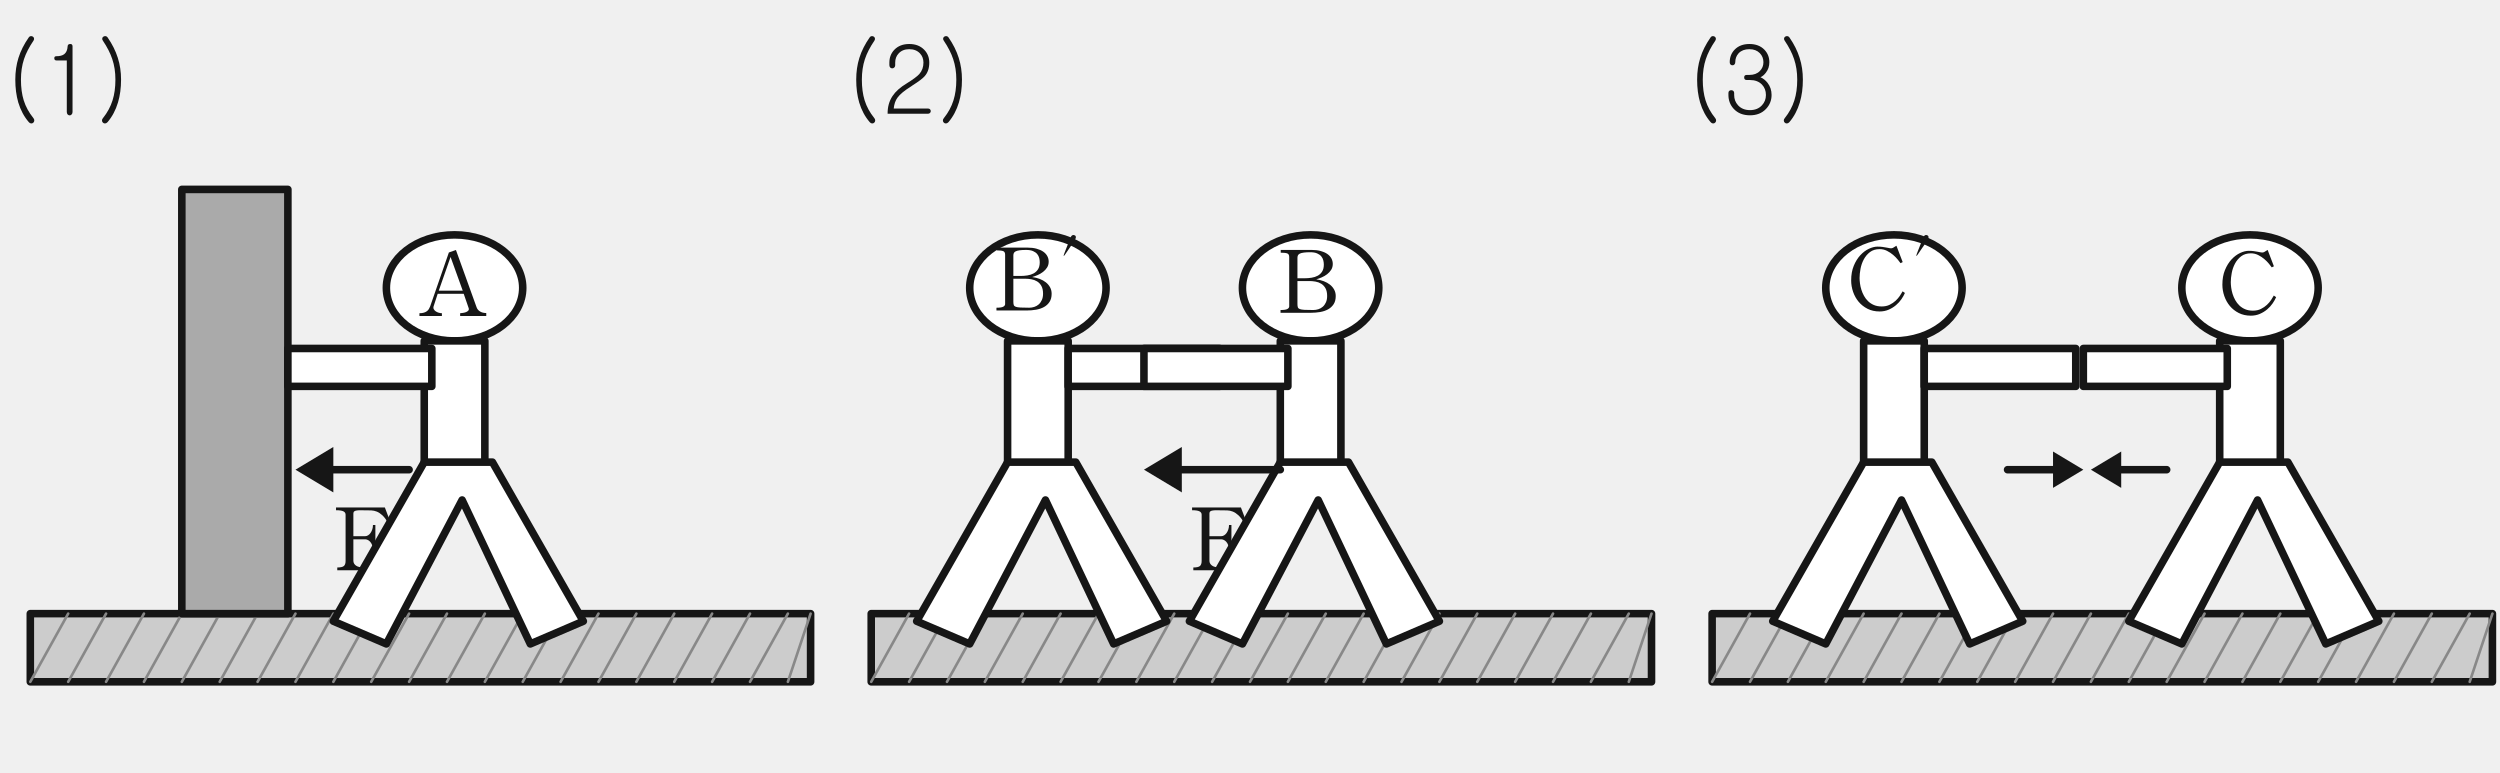
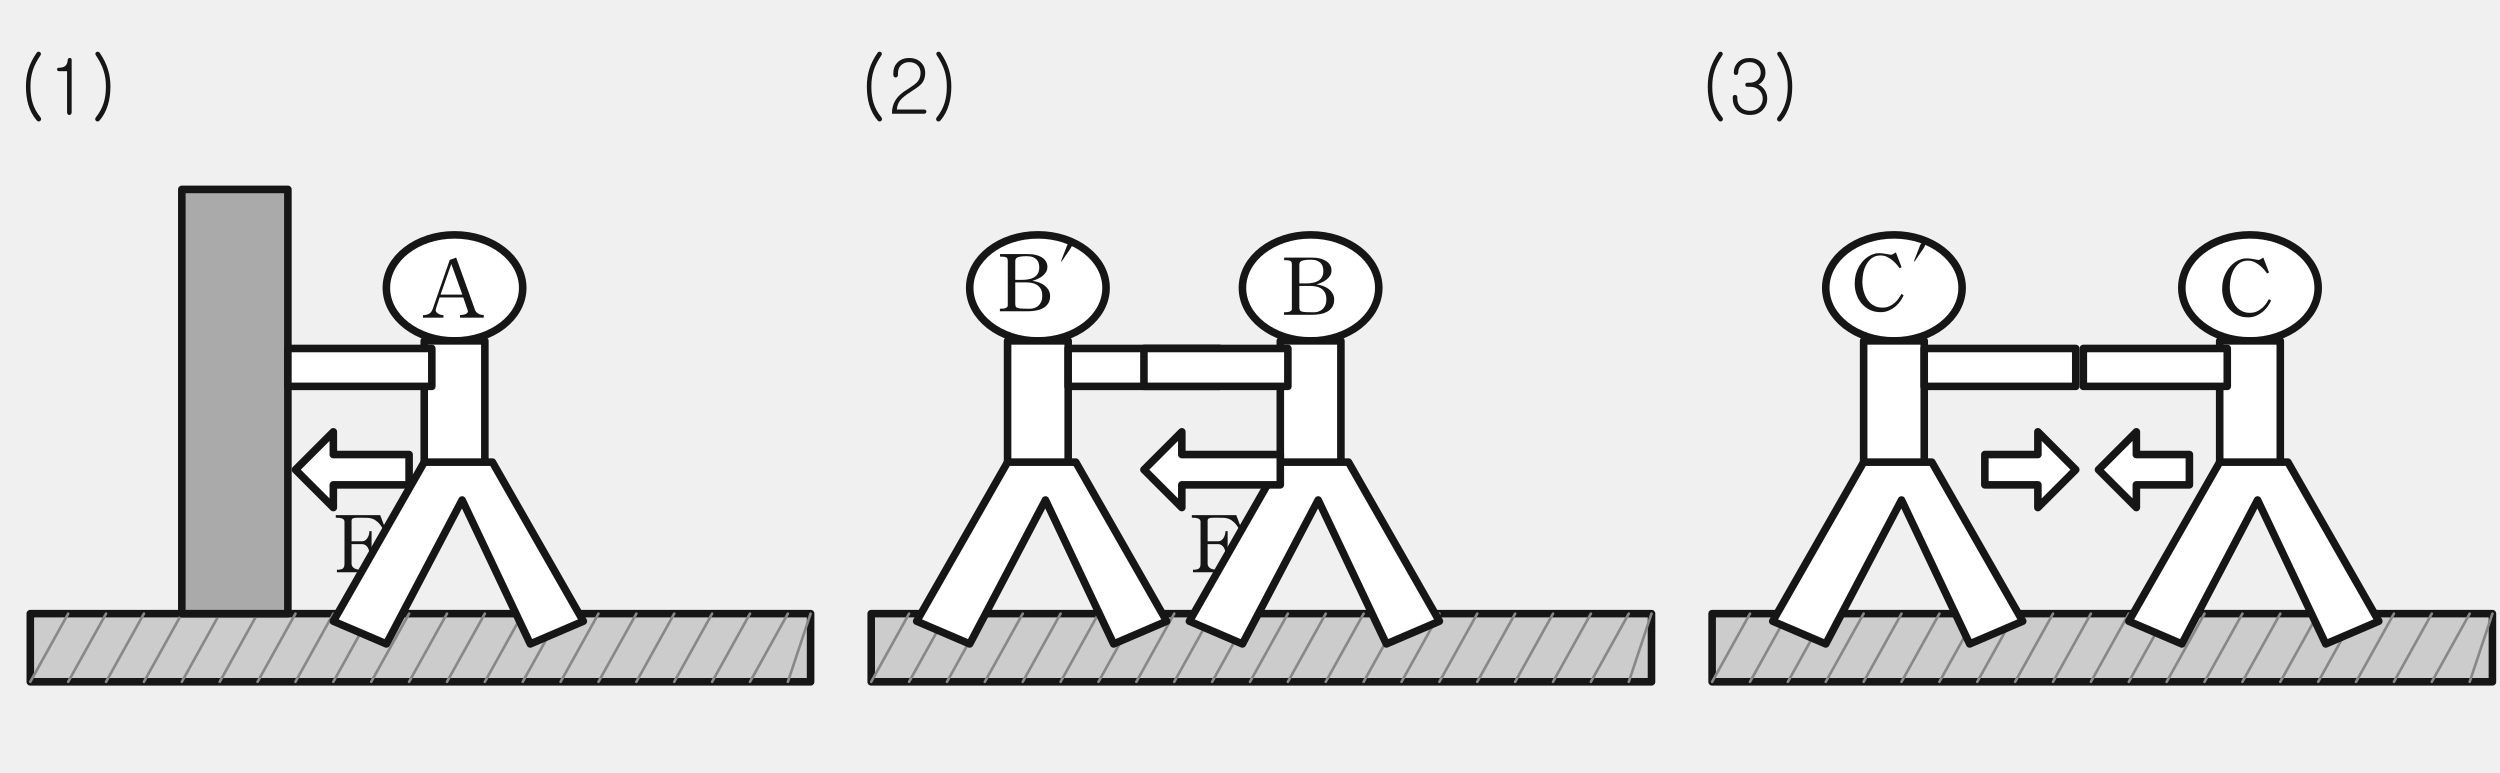
<svg xmlns="http://www.w3.org/2000/svg" width="232.0pt" height="71.709pt" viewBox="0 0 330 102">
  <g stroke-linecap="round" stroke-linejoin="round">
    <rect x="4" y="81" width="103" height="9" fill="#ccc" stroke="#161616" stroke-width="1" />
    <line x1="4" y1="90" x2="9" y2="81" stroke="#888" stroke-width="0.35" />
    <line x1="9" y1="90" x2="14" y2="81" stroke="#888" stroke-width="0.35" />
    <line x1="14" y1="90" x2="19" y2="81" stroke="#888" stroke-width="0.35" />
    <line x1="19" y1="90" x2="24" y2="81" stroke="#888" stroke-width="0.35" />
    <line x1="24" y1="90" x2="29" y2="81" stroke="#888" stroke-width="0.35" />
    <line x1="29" y1="90" x2="34" y2="81" stroke="#888" stroke-width="0.35" />
    <line x1="34" y1="90" x2="39" y2="81" stroke="#888" stroke-width="0.35" />
    <line x1="39" y1="90" x2="44" y2="81" stroke="#888" stroke-width="0.35" />
    <line x1="44" y1="90" x2="49" y2="81" stroke="#888" stroke-width="0.35" />
    <line x1="49" y1="90" x2="54" y2="81" stroke="#888" stroke-width="0.35" />
    <line x1="54" y1="90" x2="59" y2="81" stroke="#888" stroke-width="0.35" />
    <line x1="59" y1="90" x2="64" y2="81" stroke="#888" stroke-width="0.35" />
    <line x1="64" y1="90" x2="69" y2="81" stroke="#888" stroke-width="0.35" />
    <line x1="69" y1="90" x2="74" y2="81" stroke="#888" stroke-width="0.35" />
    <line x1="74" y1="90" x2="79" y2="81" stroke="#888" stroke-width="0.35" />
    <line x1="79" y1="90" x2="84" y2="81" stroke="#888" stroke-width="0.35" />
    <line x1="84" y1="90" x2="89" y2="81" stroke="#888" stroke-width="0.35" />
    <line x1="89" y1="90" x2="94" y2="81" stroke="#888" stroke-width="0.35" />
    <line x1="94" y1="90" x2="99" y2="81" stroke="#888" stroke-width="0.35" />
    <line x1="99" y1="90" x2="104" y2="81" stroke="#888" stroke-width="0.35" />
    <line x1="104" y1="90" x2="107" y2="81" stroke="#888" stroke-width="0.35" />
    <rect x="115" y="81" width="103" height="9" fill="#ccc" stroke="#161616" stroke-width="1" />
    <line x1="115" y1="90" x2="120" y2="81" stroke="#888" stroke-width="0.35" />
    <line x1="120" y1="90" x2="125" y2="81" stroke="#888" stroke-width="0.35" />
    <line x1="125" y1="90" x2="130" y2="81" stroke="#888" stroke-width="0.35" />
    <line x1="130" y1="90" x2="135" y2="81" stroke="#888" stroke-width="0.35" />
    <line x1="135" y1="90" x2="140" y2="81" stroke="#888" stroke-width="0.35" />
    <line x1="140" y1="90" x2="145" y2="81" stroke="#888" stroke-width="0.35" />
    <line x1="145" y1="90" x2="150" y2="81" stroke="#888" stroke-width="0.35" />
    <line x1="150" y1="90" x2="155" y2="81" stroke="#888" stroke-width="0.35" />
    <line x1="155" y1="90" x2="160" y2="81" stroke="#888" stroke-width="0.35" />
    <line x1="160" y1="90" x2="165" y2="81" stroke="#888" stroke-width="0.35" />
    <line x1="165" y1="90" x2="170" y2="81" stroke="#888" stroke-width="0.35" />
    <line x1="170" y1="90" x2="175" y2="81" stroke="#888" stroke-width="0.35" />
    <line x1="175" y1="90" x2="180" y2="81" stroke="#888" stroke-width="0.35" />
    <line x1="180" y1="90" x2="185" y2="81" stroke="#888" stroke-width="0.35" />
    <line x1="185" y1="90" x2="190" y2="81" stroke="#888" stroke-width="0.35" />
    <line x1="190" y1="90" x2="195" y2="81" stroke="#888" stroke-width="0.35" />
    <line x1="195" y1="90" x2="200" y2="81" stroke="#888" stroke-width="0.35" />
    <line x1="200" y1="90" x2="205" y2="81" stroke="#888" stroke-width="0.35" />
    <line x1="205" y1="90" x2="210" y2="81" stroke="#888" stroke-width="0.35" />
    <line x1="210" y1="90" x2="215" y2="81" stroke="#888" stroke-width="0.35" />
    <line x1="215" y1="90" x2="218" y2="81" stroke="#888" stroke-width="0.35" />
    <rect x="226" y="81" width="103" height="9" fill="#ccc" stroke="#161616" stroke-width="1" />
    <line x1="226" y1="90" x2="231" y2="81" stroke="#888" stroke-width="0.35" />
    <line x1="231" y1="90" x2="236" y2="81" stroke="#888" stroke-width="0.35" />
    <line x1="236" y1="90" x2="241" y2="81" stroke="#888" stroke-width="0.35" />
    <line x1="241" y1="90" x2="246" y2="81" stroke="#888" stroke-width="0.35" />
    <line x1="246" y1="90" x2="251" y2="81" stroke="#888" stroke-width="0.35" />
    <line x1="251" y1="90" x2="256" y2="81" stroke="#888" stroke-width="0.35" />
    <line x1="256" y1="90" x2="261" y2="81" stroke="#888" stroke-width="0.35" />
    <line x1="261" y1="90" x2="266" y2="81" stroke="#888" stroke-width="0.35" />
    <line x1="266" y1="90" x2="271" y2="81" stroke="#888" stroke-width="0.35" />
    <line x1="271" y1="90" x2="276" y2="81" stroke="#888" stroke-width="0.35" />
    <line x1="276" y1="90" x2="281" y2="81" stroke="#888" stroke-width="0.35" />
    <line x1="281" y1="90" x2="286" y2="81" stroke="#888" stroke-width="0.35" />
    <line x1="286" y1="90" x2="291" y2="81" stroke="#888" stroke-width="0.35" />
    <line x1="291" y1="90" x2="296" y2="81" stroke="#888" stroke-width="0.35" />
    <line x1="296" y1="90" x2="301" y2="81" stroke="#888" stroke-width="0.35" />
    <line x1="301" y1="90" x2="306" y2="81" stroke="#888" stroke-width="0.35" />
    <line x1="306" y1="90" x2="311" y2="81" stroke="#888" stroke-width="0.35" />
    <line x1="311" y1="90" x2="316" y2="81" stroke="#888" stroke-width="0.35" />
    <line x1="316" y1="90" x2="321" y2="81" stroke="#888" stroke-width="0.35" />
    <line x1="321" y1="90" x2="326" y2="81" stroke="#888" stroke-width="0.35" />
    <line x1="326" y1="90" x2="329" y2="81" stroke="#888" stroke-width="0.35" />
-     <path d="M253 824Q176 714 141 602Q107 493 107 367Q107 232 139 121Q176 -3 253 -92Q264 -105 278 -106Q291 -107 301 -98Q311 -89 312 -76Q313 -61 303 -49Q230 41 198 143Q168 240 168 367Q168 489 201 589Q232 683 304 789Q312 802 309 814Q307 825 296 832Q286 838 274 837Q261 836 253 824Z" fill="#161616" transform="translate(0.7122,15) scale(0.0122239,-0.0122239)" />
-     <path d="M169 574H279V19Q279 2 288 -9Q297 -18 310 -19Q322 -19 331 -9Q341 1 341 18V727Q341 753 315 752Q289 751 288 727Q285 668 251 642Q222 620 166 620Q143 620 144 597Q145 574 169 574Z" fill="#161616" transform="translate(5.4062,15) scale(0.0122239,-0.0122239)" />
-     <path d="M131 824Q122 836 109 837Q97 838 87 832Q76 825 74 814Q71 802 80 789Q151 683 182 589Q216 489 216 367Q216 240 185 143Q153 41 81 -49Q70 -61 71 -76Q72 -89 82 -98Q92 -107 105 -106Q119 -105 131 -92Q207 -3 244 121Q277 232 277 367Q277 493 242 602Q207 714 131 824Z" fill="#161616" transform="translate(12.5938,15) scale(0.0122239,-0.0122239)" />
-     <path d="M253 824Q176 714 141 602Q107 493 107 367Q107 232 139 121Q176 -3 253 -92Q264 -105 278 -106Q291 -107 301 -98Q311 -89 312 -76Q313 -61 303 -49Q230 41 198 143Q168 240 168 367Q168 489 201 589Q232 683 304 789Q312 802 309 814Q307 825 296 832Q286 838 274 837Q261 836 253 824Z" fill="#161616" transform="translate(111.7122,15) scale(0.0122239,-0.0122239)" />
-     <path d="M296 752Q194 752 134 689Q81 633 81 551V525Q81 508 90 498Q99 489 112 489Q125 489 134 498Q144 507 144 522V551Q144 611 182 651Q224 696 296 696Q368 696 411 651Q449 611 449 551Q449 478 404 427Q369 389 269 327Q164 264 115 190Q61 109 62 -1H499Q512 -1 520 8Q528 16 528 27Q528 39 520 47Q512 55 499 55H128Q135 127 169 173Q208 227 314 293L334 307Q432 369 463 405Q512 461 512 551Q512 633 458 689Q397 752 296 752Z" fill="#161616" transform="translate(116.4062,15) scale(0.0122239,-0.0122239)" />
-     <path d="M131 824Q122 836 109 837Q97 838 87 832Q76 825 74 814Q71 802 80 789Q151 683 182 589Q216 489 216 367Q216 240 185 143Q153 41 81 -49Q70 -61 71 -76Q72 -89 82 -98Q92 -107 105 -106Q119 -105 131 -92Q207 -3 244 121Q277 232 277 367Q277 493 242 602Q207 714 131 824Z" fill="#161616" transform="translate(123.5938,15) scale(0.0122239,-0.0122239)" />
-     <path d="M253 824Q176 714 141 602Q107 493 107 367Q107 232 139 121Q176 -3 253 -92Q264 -105 278 -106Q291 -107 301 -98Q311 -89 312 -76Q313 -61 303 -49Q230 41 198 143Q168 240 168 367Q168 489 201 589Q232 683 304 789Q312 802 309 814Q307 825 296 832Q286 838 274 837Q261 836 253 824Z" fill="#161616" transform="translate(222.7122,15) scale(0.0122239,-0.0122239)" />
-     <path d="M288 752Q187 752 128 691Q75 636 75 555Q75 540 84 530Q92 522 105 522Q117 522 125 530Q135 540 135 555Q135 613 172 653Q214 696 287 696Q358 696 400 653Q439 613 439 555Q439 499 400 460Q359 418 287 418H259Q231 418 231 391Q231 363 259 363H294Q375 363 423 314Q466 269 466 201Q466 136 423 90Q375 38 294 38Q213 38 165 90Q123 136 123 201V223Q123 238 113 246Q104 253 92 253Q79 253 70 246Q61 238 61 223V202Q61 113 119 51Q183 -18 294 -18Q402 -18 467 51Q527 114 527 202Q527 276 484 332Q451 374 407 393Q439 407 466 443Q503 491 503 555Q503 635 449 691Q389 752 288 752Z" fill="#161616" transform="translate(227.4062,15) scale(0.0122239,-0.0122239)" />
-     <path d="M131 824Q122 836 109 837Q97 838 87 832Q76 825 74 814Q71 802 80 789Q151 683 182 589Q216 489 216 367Q216 240 185 143Q153 41 81 -49Q70 -61 71 -76Q72 -89 82 -98Q92 -107 105 -106Q119 -105 131 -92Q207 -3 244 121Q277 232 277 367Q277 493 242 602Q207 714 131 824Z" fill="#161616" transform="translate(234.5938,15) scale(0.0122239,-0.0122239)" />
+     <path d="M253 824Q176 714 141 602Q107 493 107 367Q107 232 139 121Q176 -3 253 -92Q264 -105 278 -106Q291 -107 301 -98Q311 -89 312 -76Q313 -61 303 -49Q230 41 198 143Q168 240 168 367Q168 489 201 589Q232 683 304 789Q312 802 309 814Q307 825 296 832Q286 838 274 837Q261 836 253 824Z" fill="#161616" transform="translate(2.3789,15) scale(0.0097656,-0.0097656)" />
+     <path d="M169 574H279V19Q279 2 288 -9Q297 -18 310 -19Q322 -19 331 -9Q341 1 341 18V727Q341 753 315 752Q289 751 288 727Q285 668 251 642Q222 620 166 620Q143 620 144 597Q145 574 169 574Z" fill="#161616" transform="translate(6.1289,15) scale(0.0097656,-0.0097656)" />
+     <path d="M131 824Q122 836 109 837Q97 838 87 832Q76 825 74 814Q71 802 80 789Q151 683 182 589Q216 489 216 367Q216 240 185 143Q153 41 81 -49Q70 -61 71 -76Q72 -89 82 -98Q92 -107 105 -106Q119 -105 131 -92Q207 -3 244 121Q277 232 277 367Q277 493 242 602Q207 714 131 824Z" fill="#161616" transform="translate(11.8711,15) scale(0.0097656,-0.0097656)" />
+     <path d="M253 824Q176 714 141 602Q107 493 107 367Q107 232 139 121Q176 -3 253 -92Q264 -105 278 -106Q291 -107 301 -98Q311 -89 312 -76Q313 -61 303 -49Q230 41 198 143Q168 240 168 367Q168 489 201 589Q232 683 304 789Q312 802 309 814Q307 825 296 832Q286 838 274 837Q261 836 253 824Z" fill="#161616" transform="translate(113.3789,15) scale(0.0097656,-0.0097656)" />
+     <path d="M296 752Q194 752 134 689Q81 633 81 551V525Q81 508 90 498Q99 489 112 489Q125 489 134 498Q144 507 144 522V551Q144 611 182 651Q224 696 296 696Q368 696 411 651Q449 611 449 551Q449 478 404 427Q369 389 269 327Q164 264 115 190Q61 109 62 -1H499Q512 -1 520 8Q528 16 528 27Q528 39 520 47Q512 55 499 55H128Q135 127 169 173Q208 227 314 293L334 307Q432 369 463 405Q512 461 512 551Q512 633 458 689Q397 752 296 752Z" fill="#161616" transform="translate(117.1289,15) scale(0.0097656,-0.0097656)" />
+     <path d="M131 824Q122 836 109 837Q97 838 87 832Q76 825 74 814Q71 802 80 789Q151 683 182 589Q216 489 216 367Q216 240 185 143Q153 41 81 -49Q70 -61 71 -76Q72 -89 82 -98Q92 -107 105 -106Q119 -105 131 -92Q207 -3 244 121Q277 232 277 367Q277 493 242 602Q207 714 131 824Z" fill="#161616" transform="translate(122.8711,15) scale(0.0097656,-0.0097656)" />
+     <path d="M253 824Q176 714 141 602Q107 493 107 367Q107 232 139 121Q176 -3 253 -92Q264 -105 278 -106Q291 -107 301 -98Q311 -89 312 -76Q313 -61 303 -49Q230 41 198 143Q168 240 168 367Q168 489 201 589Q232 683 304 789Q312 802 309 814Q307 825 296 832Q286 838 274 837Q261 836 253 824Z" fill="#161616" transform="translate(224.3789,15) scale(0.0097656,-0.0097656)" />
+     <path d="M288 752Q187 752 128 691Q75 636 75 555Q75 540 84 530Q92 522 105 522Q117 522 125 530Q135 540 135 555Q135 613 172 653Q214 696 287 696Q358 696 400 653Q439 613 439 555Q439 499 400 460Q359 418 287 418H259Q231 418 231 391Q231 363 259 363H294Q375 363 423 314Q466 269 466 201Q466 136 423 90Q375 38 294 38Q213 38 165 90Q123 136 123 201V223Q123 238 113 246Q104 253 92 253Q79 253 70 246Q61 238 61 223V202Q61 113 119 51Q183 -18 294 -18Q402 -18 467 51Q527 114 527 202Q527 276 484 332Q451 374 407 393Q439 407 466 443Q503 491 503 555Q503 635 449 691Q389 752 288 752Z" fill="#161616" transform="translate(228.1289,15) scale(0.0097656,-0.0097656)" />
+     <path d="M131 824Q122 836 109 837Q97 838 87 832Q76 825 74 814Q71 802 80 789Q151 683 182 589Q216 489 216 367Q216 240 185 143Q153 41 81 -49Q70 -61 71 -76Q72 -89 82 -98Q92 -107 105 -106Q119 -105 131 -92Q207 -3 244 121Q277 232 277 367Q277 493 242 602Q207 714 131 824Z" fill="#161616" transform="translate(233.8711,15) scale(0.0097656,-0.0097656)" />
    <rect x="24" y="25" width="14" height="56" fill="#aaa" stroke="#161616" stroke-width="1" />
    <ellipse cx="60" cy="38" rx="9" ry="7" fill="white" stroke="#161616" stroke-width="1" />
-     <path d="M778 2H486V33Q498 34 516.5 36.5Q535 39 551.0 45.0Q567 51 577.0 62.0Q587 73 581 91L526 250H235L191 115Q183 94 191.0 78.5Q199 63 214.5 53.0Q230 43 248.5 38.0Q267 33 282 33V2H31V33Q61 33 81.5 39.5Q102 46 115.5 56.5Q129 67 137.0 81.0Q145 95 151 110L360 712L439 740L670 99Q680 70 708.5 52.5Q737 35 778 35ZM515 285 379 662 247 285Z" fill="#161616" transform="translate(55,41.7344) scale(0.0118071,-0.0118071)" />
+     <path d="M778 2H486V33Q498 34 516.5 36.5Q535 39 551.0 45.0Q567 51 577.0 62.0Q587 73 581 91L526 250H235L191 115Q183 94 191.0 78.5Q199 63 214.5 53.0Q230 43 248.5 38.0Q267 33 282 33V2H31V33Q61 33 81.5 39.5Q102 46 115.5 56.5Q129 67 137.0 81.0Q145 95 151 110L360 712L439 740L670 99Q680 70 708.5 52.5Q737 35 778 35ZM515 285 379 662 247 285Z" fill="#161616" transform="translate(55.5,41.9531) scale(0.0107422,-0.0107422)" />
    <rect x="56" y="45" width="8" height="18" fill="white" stroke="#161616" stroke-width="1" />
    <path d="M 56,61 L 44,82 L 51,85 L 61,66 L 70,85 L 77,82 L 65,61 Z" stroke="#161616" stroke-width="1" fill="white" />
    <rect x="38" y="46" width="19" height="5" fill="white" stroke="#161616" stroke-width="1" />
-     <line x1="54" y1="62" x2="42.25" y2="62.0" stroke="#161616" stroke-width="1" />
-     <path d="M 39,62 L 44.0,65.0 L 44.0,59.0 Z" stroke="#161616" stroke-width="0" fill="#161616" />
-     <path d="M637 543 613 531Q579 588 547.5 617.0Q516 646 485.0 658.0Q454 670 424.5 671.0Q395 672 366 672Q334 672 308.0 672.5Q282 673 263.0 670.5Q244 668 234.0 660.5Q224 653 224 636V383H357Q373 383 388.5 392.5Q404 402 416.0 419.0Q428 436 435.5 459.0Q443 482 443 508H470V224H443Q443 260 433.5 284.0Q424 308 410.5 322.0Q397 336 382.0 342.0Q367 348 357 348H224V108Q224 76 252.5 54.5Q281 33 345 33V2H44V33Q100 33 118.5 50.0Q137 67 137 106V623Q137 649 112.0 661.0Q87 673 30 673V704H576Z" fill="#161616" transform="translate(44,75.2969) scale(0.0118071,-0.0118071)" />
+     <path d="M 54,60 L 44,60 L 44,57 L 39,62 L 44,67 L 44,64 L 54,64 Z" stroke="#161616" stroke-width="1" fill="white" />
+     <path d="M637 543 613 531Q579 588 547.5 617.0Q516 646 485.0 658.0Q454 670 424.5 671.0Q395 672 366 672Q334 672 308.0 672.5Q282 673 263.0 670.5Q244 668 234.0 660.5Q224 653 224 636V383H357Q373 383 388.5 392.5Q404 402 416.0 419.0Q428 436 435.5 459.0Q443 482 443 508H470V224H443Q443 260 433.5 284.0Q424 308 410.5 322.0Q397 336 382.0 342.0Q367 348 357 348H224V108Q224 76 252.5 54.5Q281 33 345 33V2H44V33Q100 33 118.5 50.0Q137 67 137 106V623Q137 649 112.0 661.0Q87 673 30 673V704H576Z" fill="#161616" transform="translate(44,75.5625) scale(0.0107422,-0.0107422)" />
    <ellipse cx="137" cy="38" rx="9" ry="7" fill="white" stroke="#161616" stroke-width="1" />
-     <path d="M662 189Q662 134 638.5 98.0Q615 62 576.0 40.5Q537 19 486.5 10.5Q436 2 383 2H45V33Q101 33 121.5 44.5Q142 56 142 74V625Q142 656 122.0 665.0Q102 674 47 674V705H391Q448 705 492.5 693.0Q537 681 567.5 660.0Q598 639 613.5 610.0Q629 581 629 548Q629 511 611.0 482.5Q593 454 565.5 433.0Q538 412 505.5 398.0Q473 384 444 376Q489 370 528.5 355.0Q568 340 597.5 316.5Q627 293 644.5 261.0Q662 229 662 189ZM529 541Q529 564 523.0 588.5Q517 613 500.5 633.0Q484 653 454.0 666.0Q424 679 377 679Q332 679 304.0 675.0Q276 671 260.5 663.5Q245 656 239.5 644.0Q234 632 234 617V388H315Q353 388 391.5 394.0Q430 400 460.5 416.5Q491 433 510.0 463.0Q529 493 529 541ZM566 190Q566 243 547.5 276.0Q529 309 499.5 327.0Q470 345 435.0 351.0Q400 357 367 357H234V100Q234 77 238.5 63.5Q243 50 260.5 43.5Q278 37 313.5 35.0Q349 33 411 33Q440 33 468.0 42.0Q496 51 517.5 70.0Q539 89 552.5 119.0Q566 149 566 190Z" fill="#161616" transform="translate(131,41.0078) scale(0.0118071,-0.0118071)" />
-     <path d="M200 756Q220 749 223.5 735.0Q227 721 221.0 704.0Q215 687 203.5 669.5Q192 652 183 638Q131 562 101.5 519.0Q72 476 57.5 454.5Q43 433 38.5 428.5Q34 424 32 425Q29 426 29.5 431.5Q30 437 38.5 460.5Q47 484 66.0 531.5Q85 579 118 665Q124 683 131.0 701.5Q138 720 147.5 734.0Q157 748 169.5 755.0Q182 762 200 756Z" fill="#161616" transform="translate(140.1576,37.2891) scale(0.008265,-0.008265)" />
+     <path d="M662 189Q662 134 638.5 98.0Q615 62 576.0 40.5Q537 19 486.5 10.5Q436 2 383 2H45V33Q101 33 121.5 44.5Q142 56 142 74V625Q142 656 122.0 665.0Q102 674 47 674V705H391Q448 705 492.5 693.0Q537 681 567.5 660.0Q598 639 613.5 610.0Q629 581 629 548Q629 511 611.0 482.5Q593 454 565.5 433.0Q538 412 505.5 398.0Q473 384 444 376Q489 370 528.5 355.0Q568 340 597.5 316.5Q627 293 644.5 261.0Q662 229 662 189ZM529 541Q529 564 523.0 588.5Q517 613 500.5 633.0Q484 653 454.0 666.0Q424 679 377 679Q332 679 304.0 675.0Q276 671 260.5 663.5Q245 656 239.5 644.0Q234 632 234 617V388H315Q353 388 391.5 394.0Q430 400 460.5 416.5Q491 433 510.0 463.0Q529 493 529 541ZM566 190Q566 243 547.5 276.0Q529 309 499.5 327.0Q470 345 435.0 351.0Q400 357 367 357H234V100Q234 77 238.5 63.5Q243 50 260.5 43.5Q278 37 313.5 35.0Q349 33 411 33Q440 33 468.0 42.0Q496 51 517.5 70.0Q539 89 552.5 119.0Q566 149 566 190Z" fill="#161616" transform="translate(131.5,41.1109) scale(0.0107422,-0.0107422)" />
+     <path d="M200 756Q220 749 223.5 735.0Q227 721 221.0 704.0Q215 687 203.5 669.5Q192 652 183 638Q131 562 101.5 519.0Q72 476 57.5 454.5Q43 433 38.5 428.5Q34 424 32 425Q29 426 29.5 431.5Q30 437 38.5 460.5Q47 484 66.0 531.5Q85 579 118 665Q124 683 131.0 701.5Q138 720 147.5 734.0Q157 748 169.5 755.0Q182 762 200 756Z" fill="#161616" transform="translate(139.8418,37.7313) scale(0.0075195,-0.0075195)" />
    <rect x="133" y="45" width="8" height="18" fill="white" stroke="#161616" stroke-width="1" />
    <path d="M 133,61 L 121,82 L 128,85 L 138,66 L 147,85 L 154,82 L 142,61 Z" stroke="#161616" stroke-width="1" fill="white" />
    <rect x="141" y="46" width="20" height="5" fill="white" stroke="#161616" stroke-width="1" />
    <ellipse cx="173" cy="38" rx="9" ry="7" fill="white" stroke="#161616" stroke-width="1" />
-     <path d="M662 189Q662 134 638.5 98.0Q615 62 576.0 40.5Q537 19 486.5 10.5Q436 2 383 2H45V33Q101 33 121.5 44.5Q142 56 142 74V625Q142 656 122.0 665.0Q102 674 47 674V705H391Q448 705 492.5 693.0Q537 681 567.5 660.0Q598 639 613.5 610.0Q629 581 629 548Q629 511 611.0 482.5Q593 454 565.5 433.0Q538 412 505.5 398.0Q473 384 444 376Q489 370 528.5 355.0Q568 340 597.5 316.5Q627 293 644.5 261.0Q662 229 662 189ZM529 541Q529 564 523.0 588.5Q517 613 500.5 633.0Q484 653 454.0 666.0Q424 679 377 679Q332 679 304.0 675.0Q276 671 260.5 663.5Q245 656 239.5 644.0Q234 632 234 617V388H315Q353 388 391.5 394.0Q430 400 460.5 416.5Q491 433 510.0 463.0Q529 493 529 541ZM566 190Q566 243 547.5 276.0Q529 309 499.5 327.0Q470 345 435.0 351.0Q400 357 367 357H234V100Q234 77 238.5 63.5Q243 50 260.5 43.5Q278 37 313.5 35.0Q349 33 411 33Q440 33 468.0 42.0Q496 51 517.5 70.0Q539 89 552.5 119.0Q566 149 566 190Z" fill="#161616" transform="translate(168.5,41.3125) scale(0.0118071,-0.0118071)" />
+     <path d="M662 189Q662 134 638.5 98.0Q615 62 576.0 40.5Q537 19 486.5 10.5Q436 2 383 2H45V33Q101 33 121.5 44.5Q142 56 142 74V625Q142 656 122.0 665.0Q102 674 47 674V705H391Q448 705 492.5 693.0Q537 681 567.5 660.0Q598 639 613.5 610.0Q629 581 629 548Q629 511 611.0 482.5Q593 454 565.5 433.0Q538 412 505.5 398.0Q473 384 444 376Q489 370 528.5 355.0Q568 340 597.5 316.5Q627 293 644.5 261.0Q662 229 662 189ZM529 541Q529 564 523.0 588.5Q517 613 500.5 633.0Q484 653 454.0 666.0Q424 679 377 679Q332 679 304.0 675.0Q276 671 260.5 663.5Q245 656 239.5 644.0Q234 632 234 617V388H315Q353 388 391.5 394.0Q430 400 460.5 416.5Q491 433 510.0 463.0Q529 493 529 541ZM566 190Q566 243 547.5 276.0Q529 309 499.5 327.0Q470 345 435.0 351.0Q400 357 367 357H234V100Q234 77 238.5 63.5Q243 50 260.5 43.5Q278 37 313.5 35.0Q349 33 411 33Q440 33 468.0 42.0Q496 51 517.5 70.0Q539 89 552.5 119.0Q566 149 566 190Z" fill="#161616" transform="translate(169,41.5781) scale(0.0107422,-0.0107422)" />
    <rect x="169" y="45" width="8" height="18" fill="white" stroke="#161616" stroke-width="1" />
    <path d="M 169,61 L 157,82 L 164,85 L 174,66 L 183,85 L 190,82 L 178,61 Z" stroke="#161616" stroke-width="1" fill="white" />
    <rect x="151" y="46" width="19" height="5" fill="white" stroke="#161616" stroke-width="1" />
-     <line x1="169" y1="62" x2="154.25" y2="62.0" stroke="#161616" stroke-width="1" />
-     <path d="M 151,62 L 156.0,65.0 L 156.0,59.0 Z" stroke="#161616" stroke-width="0" fill="#161616" />
-     <path d="M637 543 613 531Q579 588 547.5 617.0Q516 646 485.0 658.0Q454 670 424.5 671.0Q395 672 366 672Q334 672 308.0 672.5Q282 673 263.0 670.5Q244 668 234.0 660.5Q224 653 224 636V383H357Q373 383 388.5 392.5Q404 402 416.0 419.0Q428 436 435.5 459.0Q443 482 443 508H470V224H443Q443 260 433.5 284.0Q424 308 410.5 322.0Q397 336 382.0 342.0Q367 348 357 348H224V108Q224 76 252.5 54.5Q281 33 345 33V2H44V33Q100 33 118.5 50.0Q137 67 137 106V623Q137 649 112.0 661.0Q87 673 30 673V704H576Z" fill="#161616" transform="translate(157,75.2969) scale(0.0118071,-0.0118071)" />
+     <path d="M 169,60 L 156,60 L 156,57 L 151,62 L 156,67 L 156,64 L 169,64 Z" stroke="#161616" stroke-width="1" fill="white" />
+     <path d="M637 543 613 531Q579 588 547.5 617.0Q516 646 485.0 658.0Q454 670 424.5 671.0Q395 672 366 672Q334 672 308.0 672.5Q282 673 263.0 670.5Q244 668 234.0 660.5Q224 653 224 636V383H357Q373 383 388.5 392.5Q404 402 416.0 419.0Q428 436 435.5 459.0Q443 482 443 508H470V224H443Q443 260 433.5 284.0Q424 308 410.5 322.0Q397 336 382.0 342.0Q367 348 357 348H224V108Q224 76 252.5 54.5Q281 33 345 33V2H44V33Q100 33 118.5 50.0Q137 67 137 106V623Q137 649 112.0 661.0Q87 673 30 673V704H576Z" fill="#161616" transform="translate(157,75.5625) scale(0.0107422,-0.0107422)" />
    <ellipse cx="250" cy="38" rx="9" ry="7" fill="white" stroke="#161616" stroke-width="1" />
-     <path d="M631 198Q617 165 592.0 128.5Q567 92 531.0 61.5Q495 31 449.0 11.0Q403 -9 348 -9Q272 -9 213.0 21.0Q154 51 113.5 99.5Q73 148 51.5 210.5Q30 273 30 338Q30 431 59.0 501.5Q88 572 132.5 620.0Q177 668 228.5 692.0Q280 716 325 716Q356 716 381.5 712.5Q407 709 427.0 705.0Q447 701 461.5 698.5Q476 696 485 698Q498 701 509.0 709.5Q520 718 536 726L606 543L582 531Q572 545 550.5 571.5Q529 598 498.5 624.0Q468 650 430.0 669.0Q392 688 349 688Q283 688 240.0 655.0Q197 622 171.0 573.0Q145 524 134.5 468.0Q124 412 124 366Q124 339 128.5 304.5Q133 270 144.0 234.5Q155 199 173.5 165.5Q192 132 219.5 105.5Q247 79 284.5 63.0Q322 47 372 47Q422 47 460.5 66.0Q499 85 527.5 111.5Q556 138 575.0 167.0Q594 196 605 216Z" fill="#161616" transform="translate(244,41.0078) scale(0.0118071,-0.0118071)" />
-     <path d="M200 756Q220 749 223.5 735.0Q227 721 221.0 704.0Q215 687 203.5 669.5Q192 652 183 638Q131 562 101.5 519.0Q72 476 57.5 454.5Q43 433 38.5 428.5Q34 424 32 425Q29 426 29.5 431.5Q30 437 38.5 460.5Q47 484 66.0 531.5Q85 579 118 665Q124 683 131.0 701.5Q138 720 147.5 734.0Q157 748 169.5 755.0Q182 762 200 756Z" fill="#161616" transform="translate(252.709,37.2891) scale(0.008265,-0.008265)" />
+     <path d="M631 198Q617 165 592.0 128.5Q567 92 531.0 61.5Q495 31 449.0 11.0Q403 -9 348 -9Q272 -9 213.0 21.0Q154 51 113.5 99.5Q73 148 51.5 210.5Q30 273 30 338Q30 431 59.0 501.5Q88 572 132.5 620.0Q177 668 228.5 692.0Q280 716 325 716Q356 716 381.5 712.5Q407 709 427.0 705.0Q447 701 461.5 698.5Q476 696 485 698Q498 701 509.0 709.5Q520 718 536 726L606 543L582 531Q572 545 550.5 571.5Q529 598 498.5 624.0Q468 650 430.0 669.0Q392 688 349 688Q283 688 240.0 655.0Q197 622 171.0 573.0Q145 524 134.5 468.0Q124 412 124 366Q124 339 128.5 304.5Q133 270 144.0 234.5Q155 199 173.5 165.5Q192 132 219.5 105.5Q247 79 284.5 63.0Q322 47 372 47Q422 47 460.5 66.0Q499 85 527.5 111.5Q556 138 575.0 167.0Q594 196 605 216Z" fill="#161616" transform="translate(244.5,41.1109) scale(0.0107422,-0.0107422)" />
+     <path d="M200 756Q220 749 223.5 735.0Q227 721 221.0 704.0Q215 687 203.5 669.5Q192 652 183 638Q131 562 101.5 519.0Q72 476 57.5 454.5Q43 433 38.5 428.5Q34 424 32 425Q29 426 29.5 431.5Q30 437 38.5 460.5Q47 484 66.0 531.5Q85 579 118 665Q124 683 131.0 701.5Q138 720 147.5 734.0Q157 748 169.5 755.0Q182 762 200 756Z" fill="#161616" transform="translate(252.432,37.7313) scale(0.0075195,-0.0075195)" />
    <rect x="246" y="45" width="8" height="18" fill="white" stroke="#161616" stroke-width="1" />
    <path d="M 246,61 L 234,82 L 241,85 L 251,66 L 260,85 L 267,82 L 255,61 Z" stroke="#161616" stroke-width="1" fill="white" />
    <rect x="254" y="46" width="20" height="5" fill="white" stroke="#161616" stroke-width="1" />
    <ellipse cx="297" cy="38" rx="9" ry="7" fill="white" stroke="#161616" stroke-width="1" />
-     <path d="M631 198Q617 165 592.0 128.5Q567 92 531.0 61.5Q495 31 449.0 11.0Q403 -9 348 -9Q272 -9 213.0 21.0Q154 51 113.5 99.5Q73 148 51.5 210.5Q30 273 30 338Q30 431 59.0 501.5Q88 572 132.5 620.0Q177 668 228.5 692.0Q280 716 325 716Q356 716 381.5 712.5Q407 709 427.0 705.0Q447 701 461.5 698.5Q476 696 485 698Q498 701 509.0 709.5Q520 718 536 726L606 543L582 531Q572 545 550.5 571.5Q529 598 498.5 624.0Q468 650 430.0 669.0Q392 688 349 688Q283 688 240.0 655.0Q197 622 171.0 573.0Q145 524 134.5 468.0Q124 412 124 366Q124 339 128.5 304.5Q133 270 144.0 234.5Q155 199 173.5 165.5Q192 132 219.5 105.5Q247 79 284.5 63.0Q322 47 372 47Q422 47 460.5 66.0Q499 85 527.5 111.5Q556 138 575.0 167.0Q594 196 605 216Z" fill="#161616" transform="translate(293,41.5625) scale(0.0118071,-0.0118071)" />
+     <path d="M631 198Q617 165 592.0 128.5Q567 92 531.0 61.5Q495 31 449.0 11.0Q403 -9 348 -9Q272 -9 213.0 21.0Q154 51 113.5 99.5Q73 148 51.5 210.5Q30 273 30 338Q30 431 59.0 501.5Q88 572 132.5 620.0Q177 668 228.5 692.0Q280 716 325 716Q356 716 381.5 712.5Q407 709 427.0 705.0Q447 701 461.5 698.5Q476 696 485 698Q498 701 509.0 709.5Q520 718 536 726L606 543L582 531Q572 545 550.5 571.5Q529 598 498.5 624.0Q468 650 430.0 669.0Q392 688 349 688Q283 688 240.0 655.0Q197 622 171.0 573.0Q145 524 134.5 468.0Q124 412 124 366Q124 339 128.5 304.5Q133 270 144.0 234.5Q155 199 173.5 165.5Q192 132 219.5 105.5Q247 79 284.5 63.0Q322 47 372 47Q422 47 460.5 66.0Q499 85 527.5 111.5Q556 138 575.0 167.0Q594 196 605 216Z" fill="#161616" transform="translate(293,41.7969) scale(0.0107422,-0.0107422)" />
    <rect x="293" y="45" width="8" height="18" fill="white" stroke="#161616" stroke-width="1" />
    <path d="M 293,61 L 281,82 L 288,85 L 298,66 L 307,85 L 314,82 L 302,61 Z" stroke="#161616" stroke-width="1" fill="white" />
    <rect x="275" y="46" width="19" height="5" fill="white" stroke="#161616" stroke-width="1" />
-     <line x1="265" y1="62" x2="272.4" y2="62.0" stroke="#161616" stroke-width="1" />
-     <path d="M 275,62 L 271.0,59.6 L 271.0,64.4 Z" stroke="#161616" stroke-width="0" fill="#161616" />
-     <line x1="286" y1="62" x2="278.6" y2="62.0" stroke="#161616" stroke-width="1" />
-     <path d="M 276,62 L 280.0,64.4 L 280.0,59.6 Z" stroke="#161616" stroke-width="0" fill="#161616" />
+     <path d="M 262,60 L 269,60 L 269,57 L 274,62 L 269,67 L 269,64 L 262,64 Z" stroke="#161616" stroke-width="1" fill="white" />
+     <path d="M 289,60 L 282,60 L 282,57 L 277,62 L 282,67 L 282,64 L 289,64 Z" stroke="#161616" stroke-width="1" fill="white" />
  </g>
</svg>
